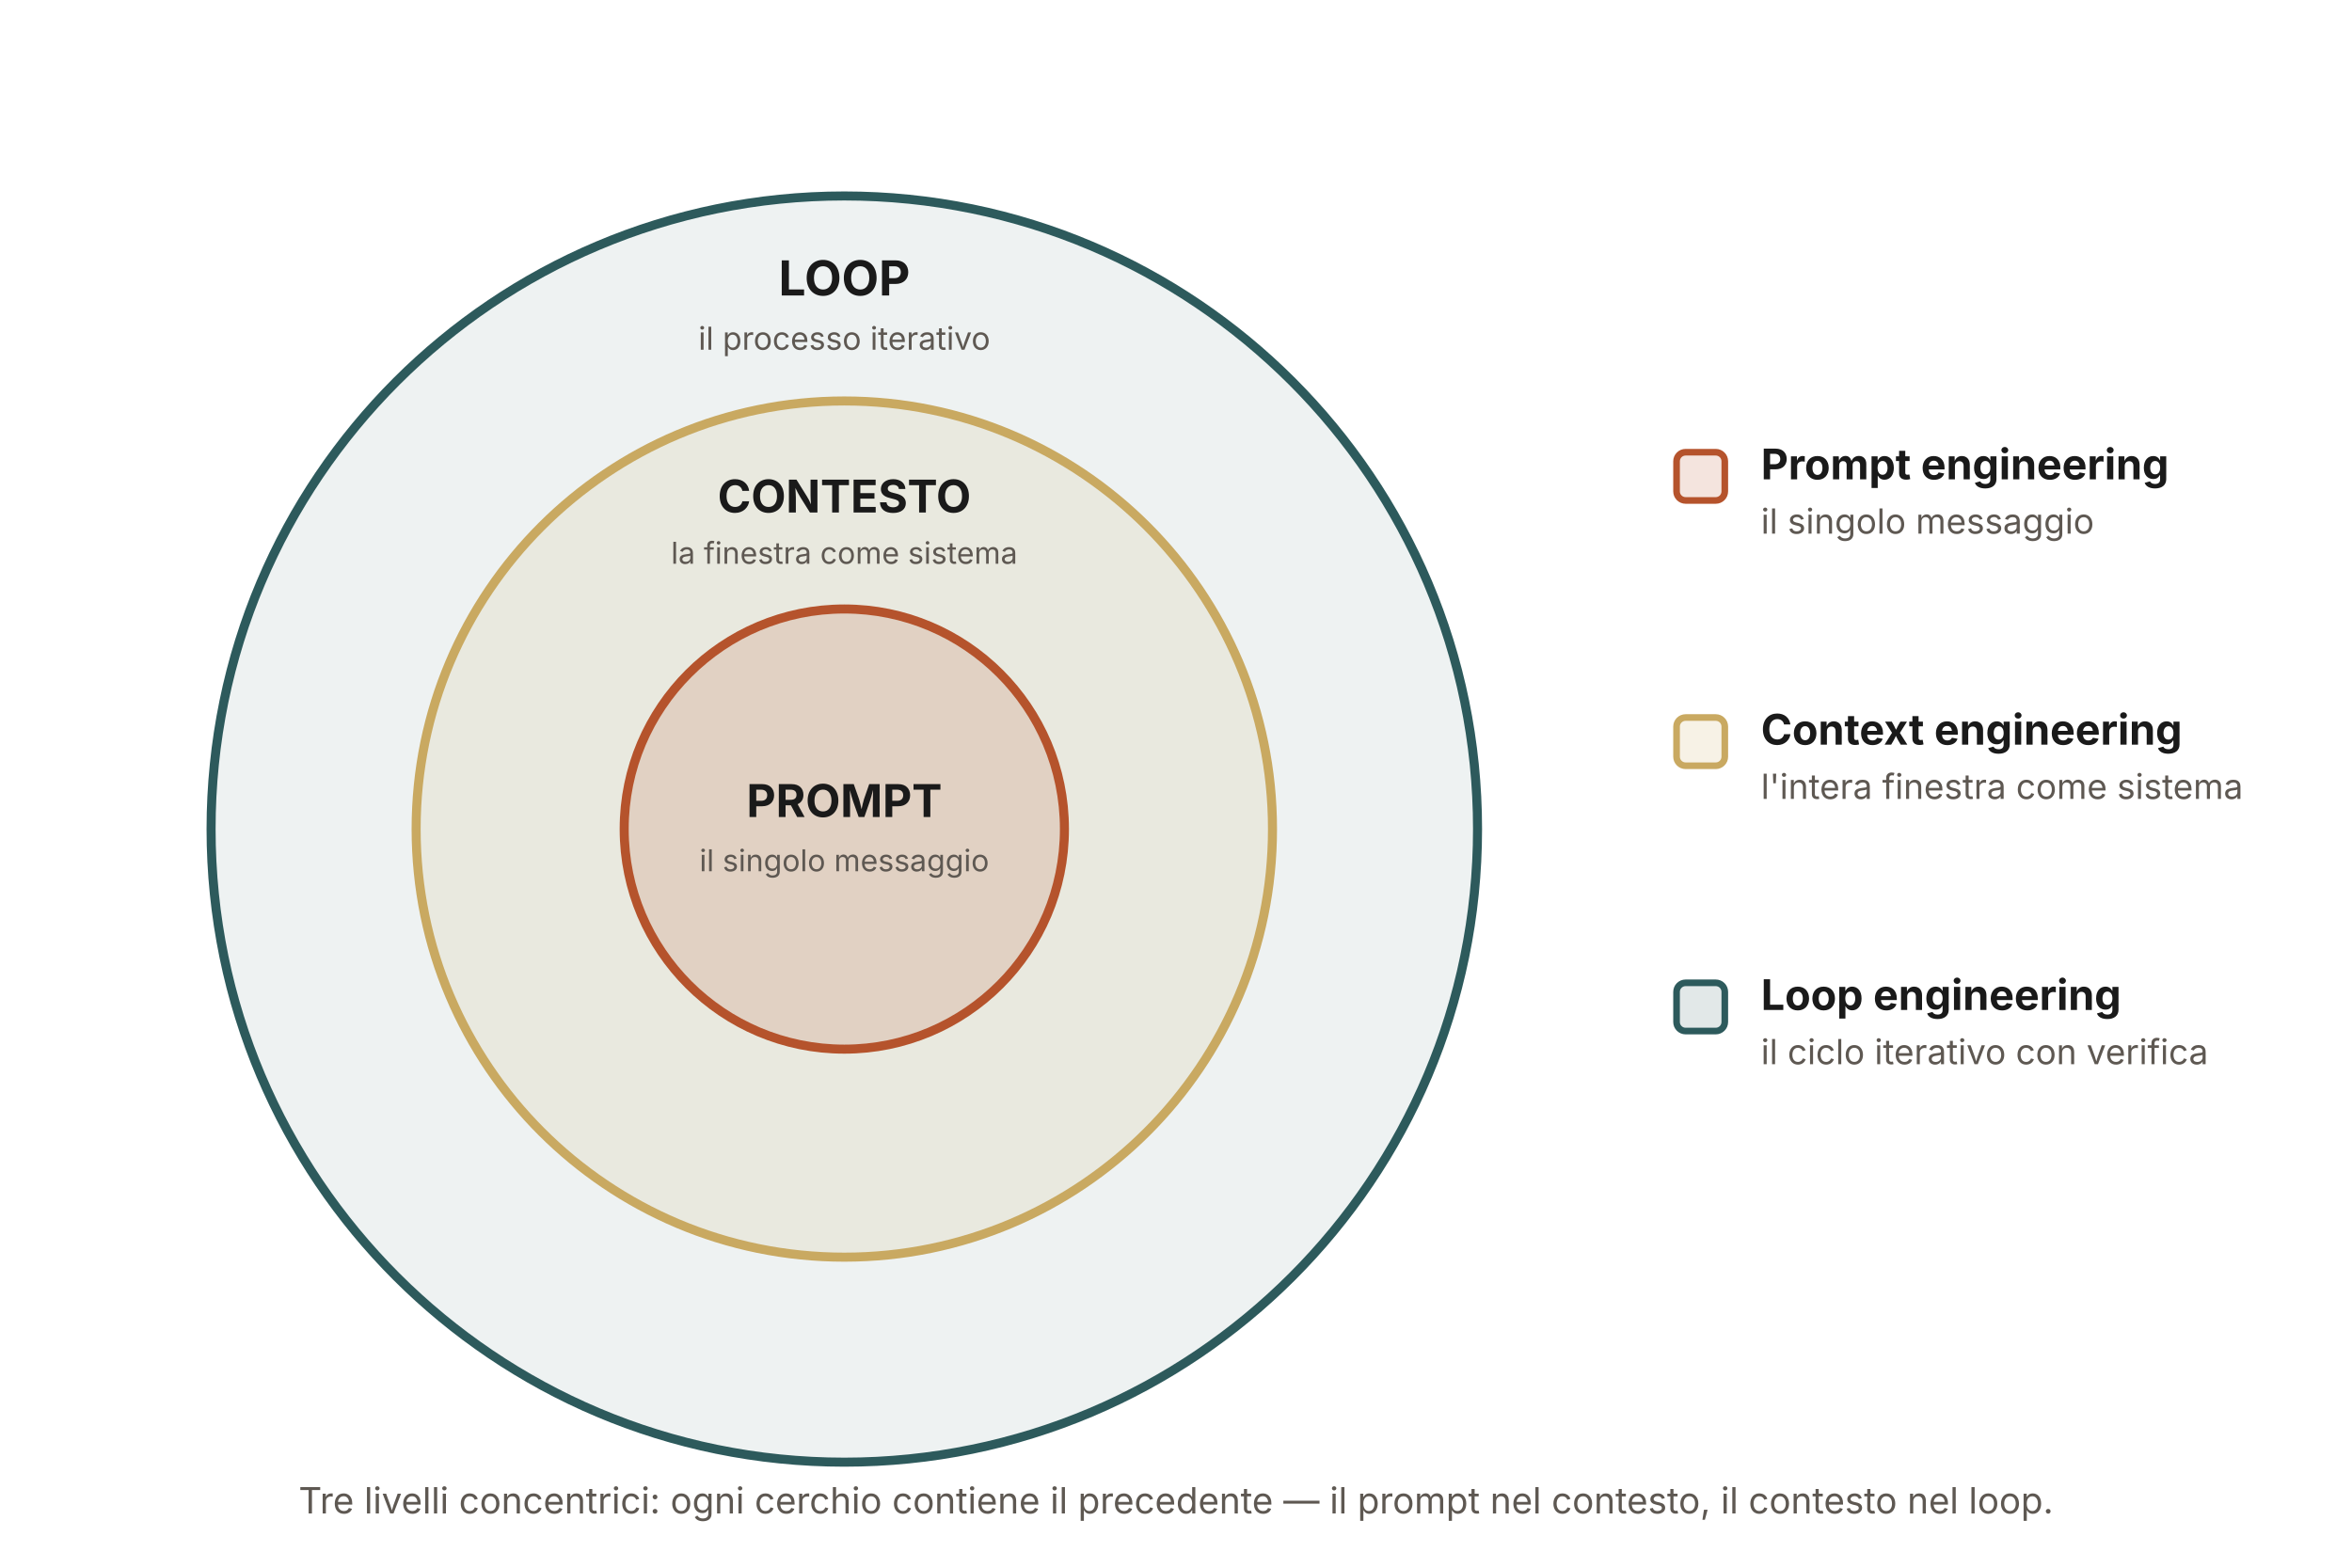
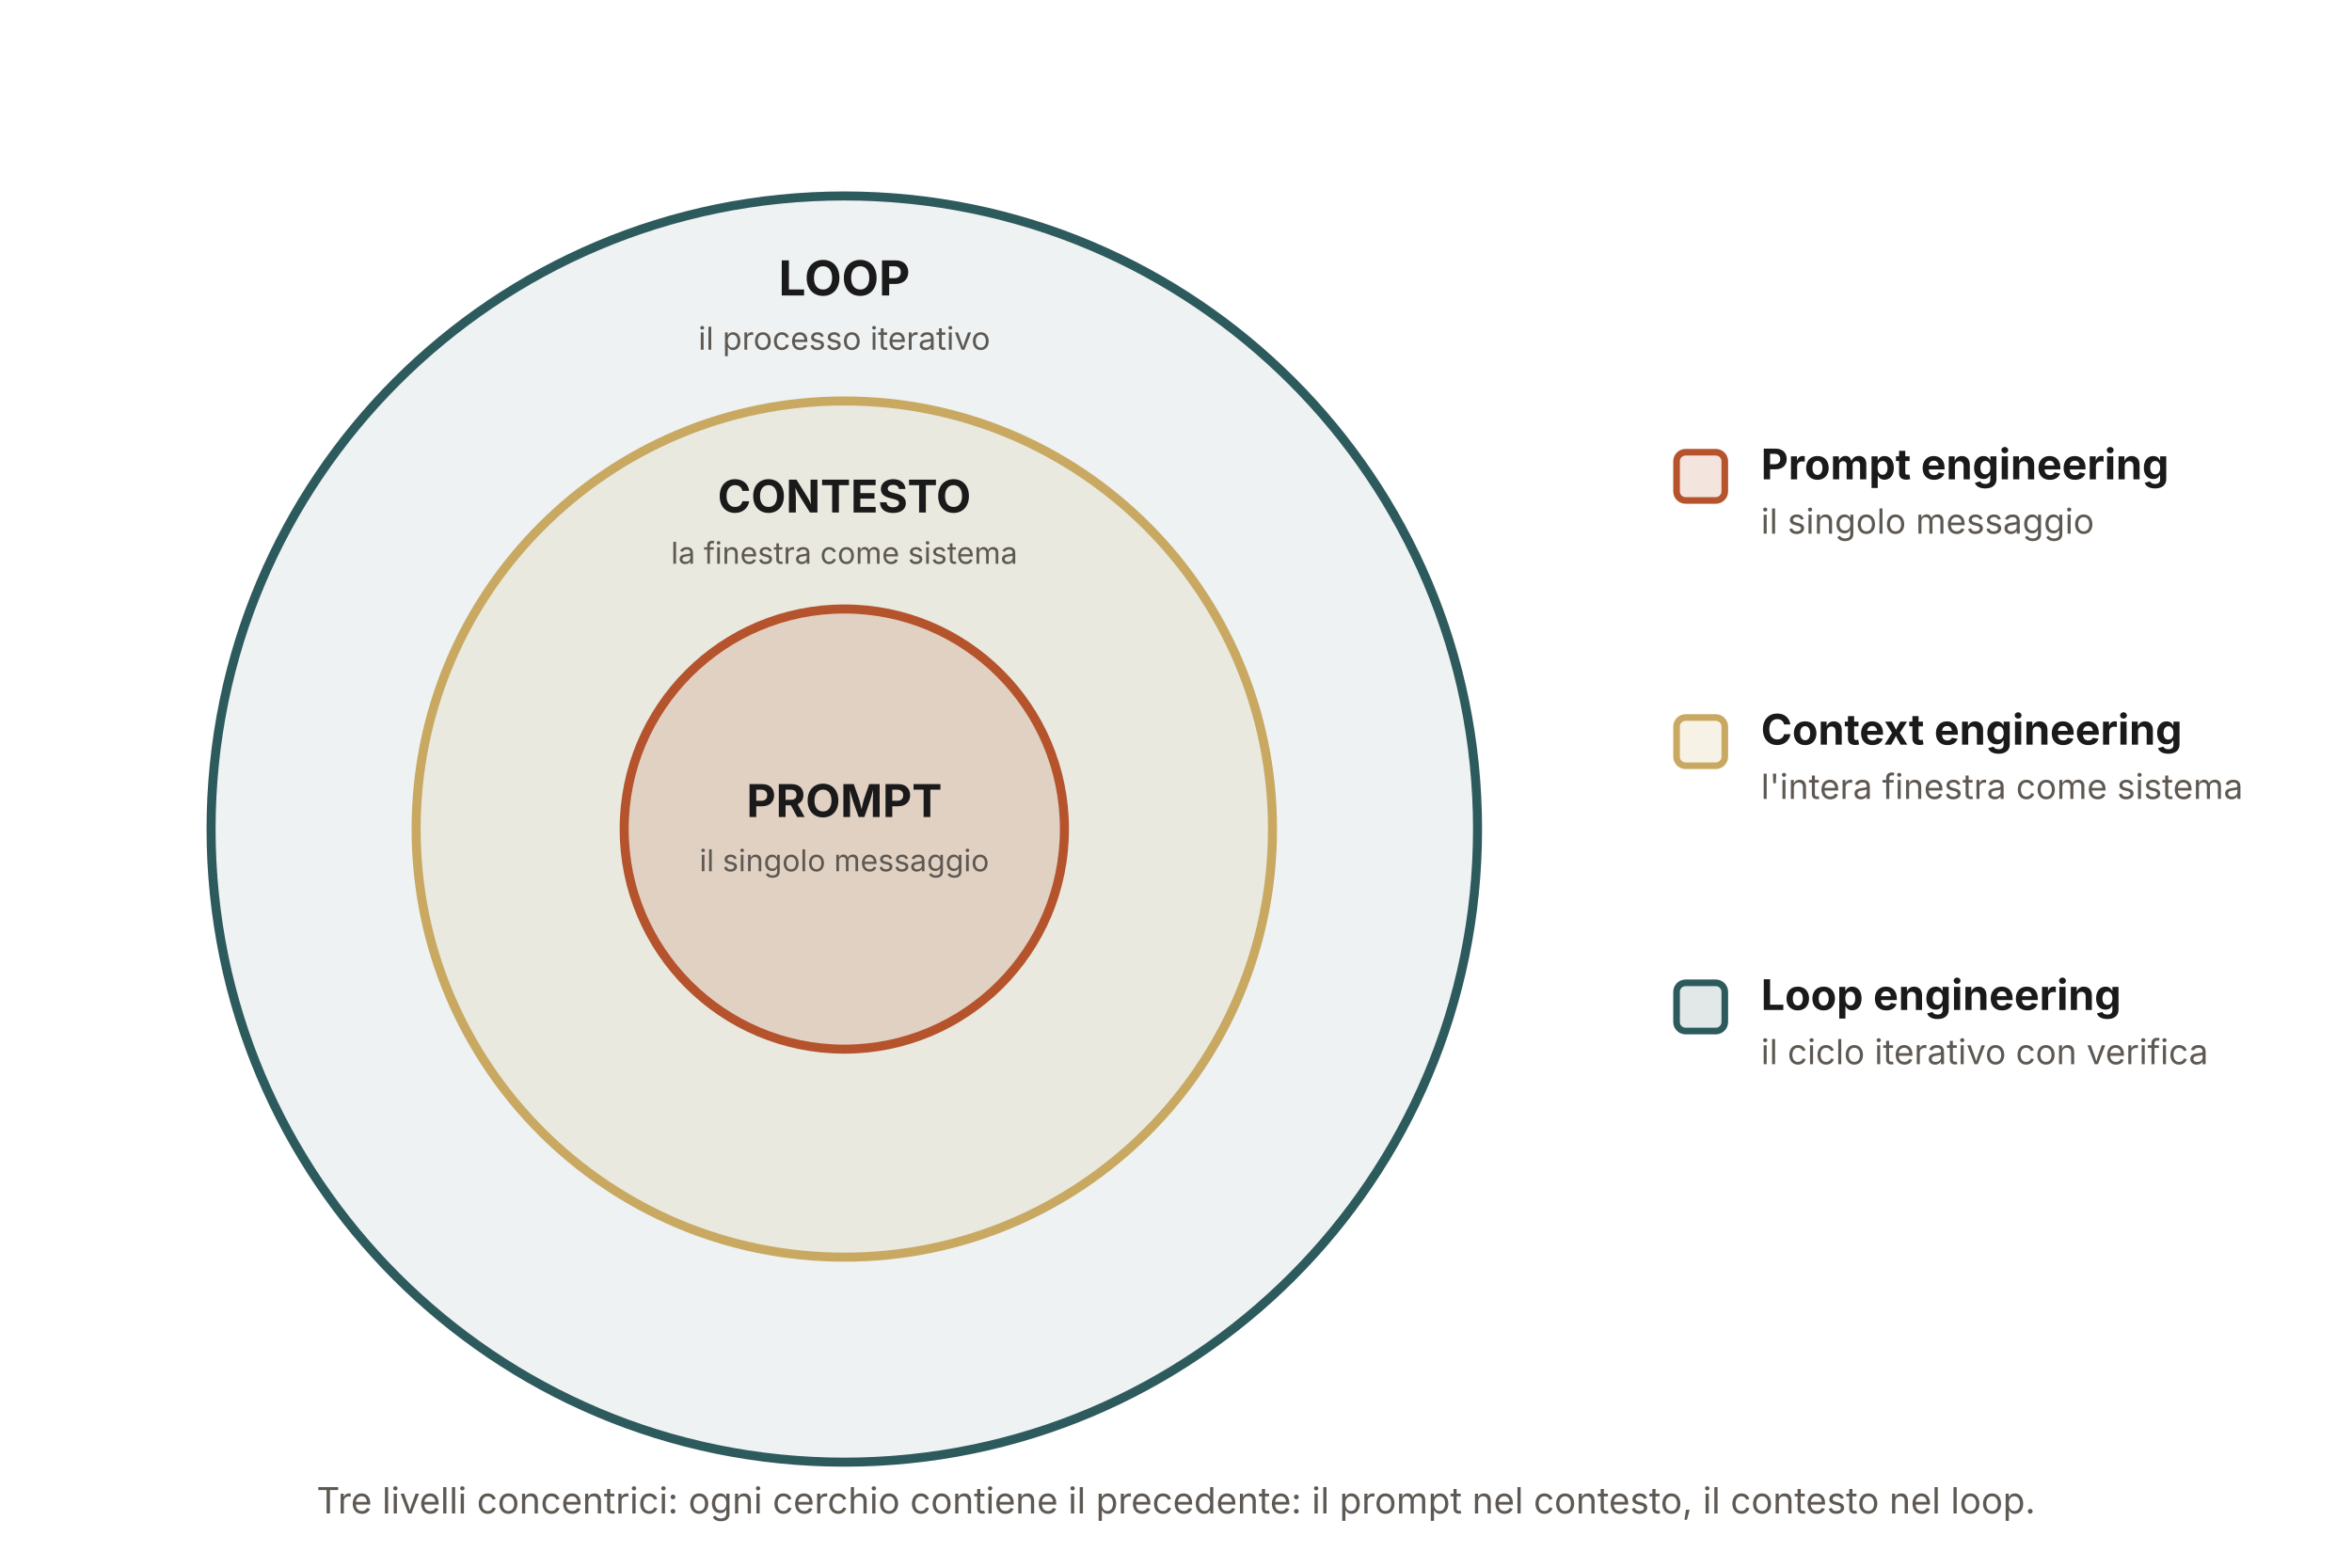
<svg xmlns="http://www.w3.org/2000/svg" viewBox="0 0 780 520" role="img" aria-label="Tre cerchi concentrici che rappresentano i tre livelli del programmare un LLM. Il cerchio interno e' PROMPT (il singolo messaggio), la corona intermedia e' CONTESTO (l'intera finestra come sistema), la corona esterna e' LOOP (il processo iterativo con verifica). Ogni livello contiene il precedente. A destra una legenda con i tre livelli: prompt engineering in terracotta, context engineering in ocra, loop engineering in teal.">
  <circle cx="280" cy="275" r="210" fill="#2D5A5C" fill-opacity="0.08" stroke="#2D5A5C" stroke-width="3" />
  <circle cx="280" cy="275" r="142" fill="#C9A961" fill-opacity="0.13" stroke="#C9A961" stroke-width="3" />
  <circle cx="280" cy="275" r="73" fill="#B5532C" fill-opacity="0.16" stroke="#B5532C" stroke-width="3" />
  <text x="280" y="98" text-anchor="middle" font-family="Inter, sans-serif" font-size="16" font-weight="700" fill="#1A1A1A">LOOP</text>
  <text x="280" y="116" text-anchor="middle" font-family="Inter, sans-serif" font-size="10.5" fill="#5E5852">il processo iterativo</text>
  <text x="280" y="170" text-anchor="middle" font-family="Inter, sans-serif" font-size="15" font-weight="700" fill="#1A1A1A">CONTESTO</text>
  <text x="280" y="187" text-anchor="middle" font-family="Inter, sans-serif" font-size="10" fill="#5E5852">la finestra come sistema</text>
  <text x="280" y="271" text-anchor="middle" font-family="Inter, sans-serif" font-size="15" font-weight="700" fill="#1A1A1A">PROMPT</text>
  <text x="280" y="289" text-anchor="middle" font-family="Inter, sans-serif" font-size="10" fill="#5E5852">il singolo messaggio</text>
  <rect x="556" y="150" width="16" height="16" rx="3" fill="#B5532C" fill-opacity="0.16" stroke="#B5532C" stroke-width="2.2" />
  <text x="584" y="159" font-family="Inter, sans-serif" font-size="14" font-weight="700" fill="#1A1A1A">Prompt engineering</text>
  <text x="584" y="177" font-family="Inter, sans-serif" font-size="11.5" fill="#5E5852">il singolo messaggio</text>
  <rect x="556" y="238" width="16" height="16" rx="3" fill="#C9A961" fill-opacity="0.16" stroke="#C9A961" stroke-width="2.2" />
  <text x="584" y="247" font-family="Inter, sans-serif" font-size="14" font-weight="700" fill="#1A1A1A">Context engineering</text>
  <text x="584" y="265" font-family="Inter, sans-serif" font-size="11.5" fill="#5E5852">l'intera finestra come sistema</text>
  <rect x="556" y="326" width="16" height="16" rx="3" fill="#2D5A5C" fill-opacity="0.14" stroke="#2D5A5C" stroke-width="2.2" />
  <text x="584" y="335" font-family="Inter, sans-serif" font-size="14" font-weight="700" fill="#1A1A1A">Loop engineering</text>
  <text x="584" y="353" font-family="Inter, sans-serif" font-size="11.5" fill="#5E5852">il ciclo iterativo con verifica</text>
-   <text x="390" y="502" text-anchor="middle" font-family="Inter, sans-serif" font-size="12" fill="#5E5852">Tre livelli concentrici: ogni cerchio contiene il precedente — il prompt nel contesto, il contesto nel loop.</text>
+   <text x="390" y="502" text-anchor="middle" font-family="Inter, sans-serif" font-size="12" fill="#5E5852">Tre livelli concentrici: ogni cerchio contiene il precedente: il prompt nel contesto, il contesto nel loop.</text>
</svg>
